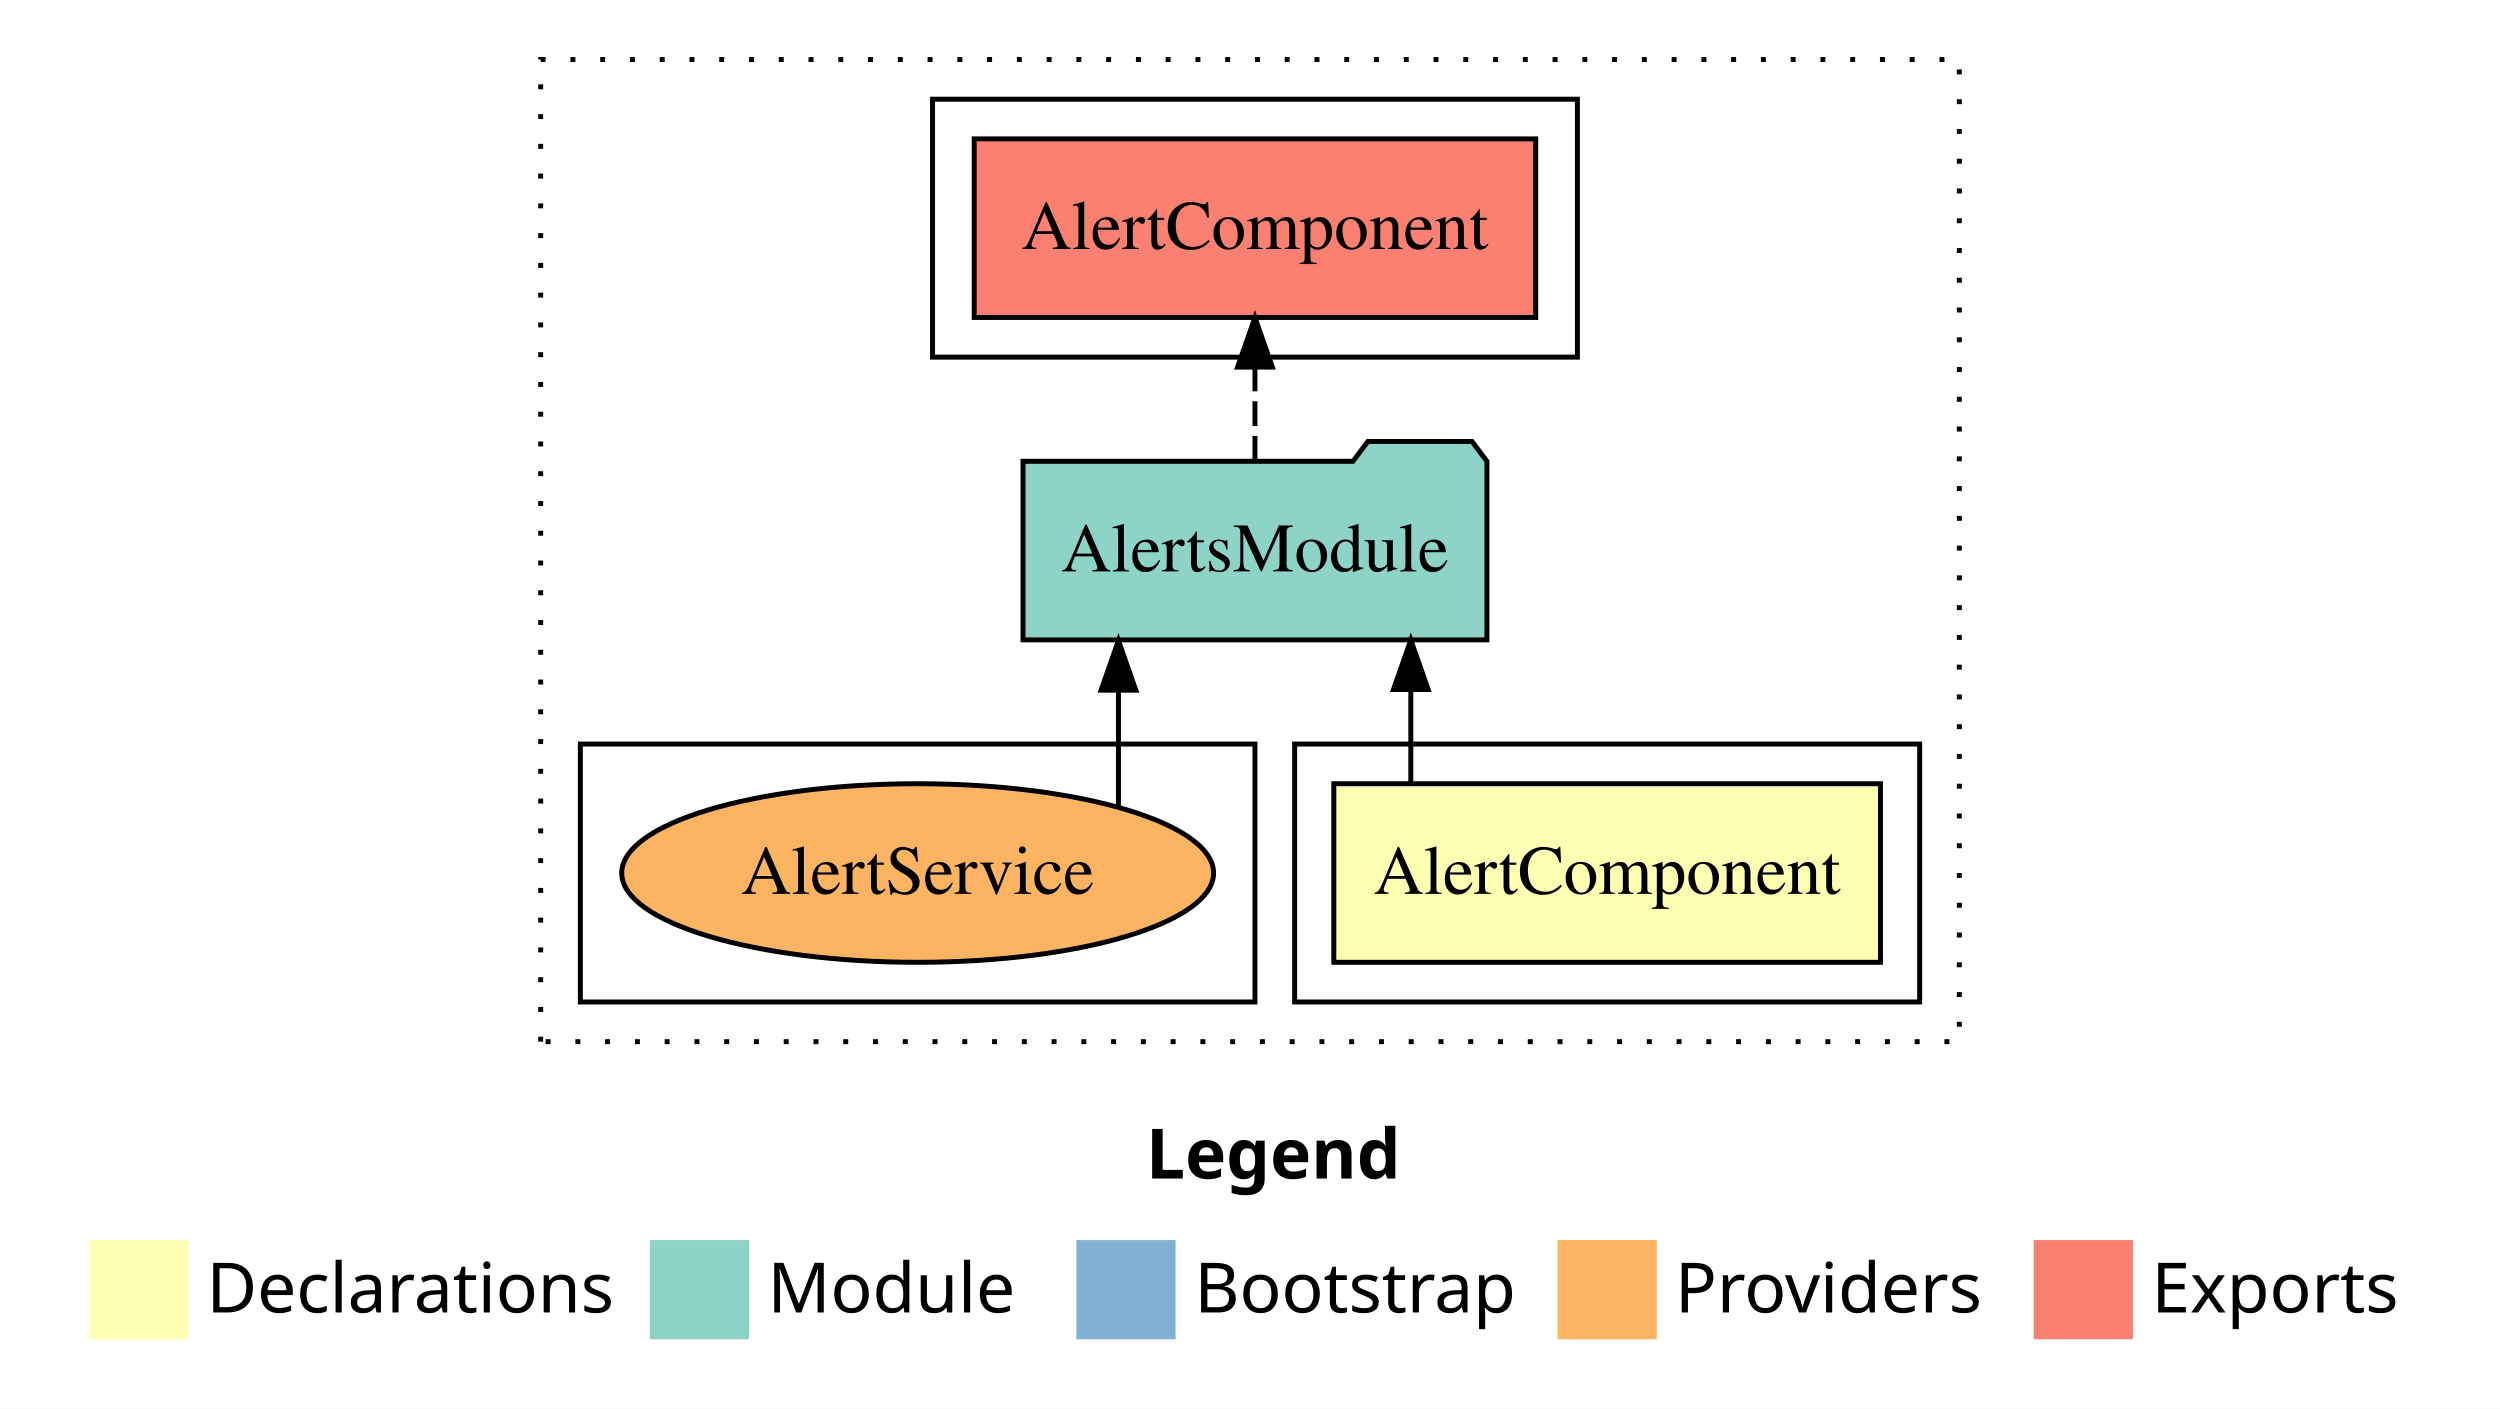
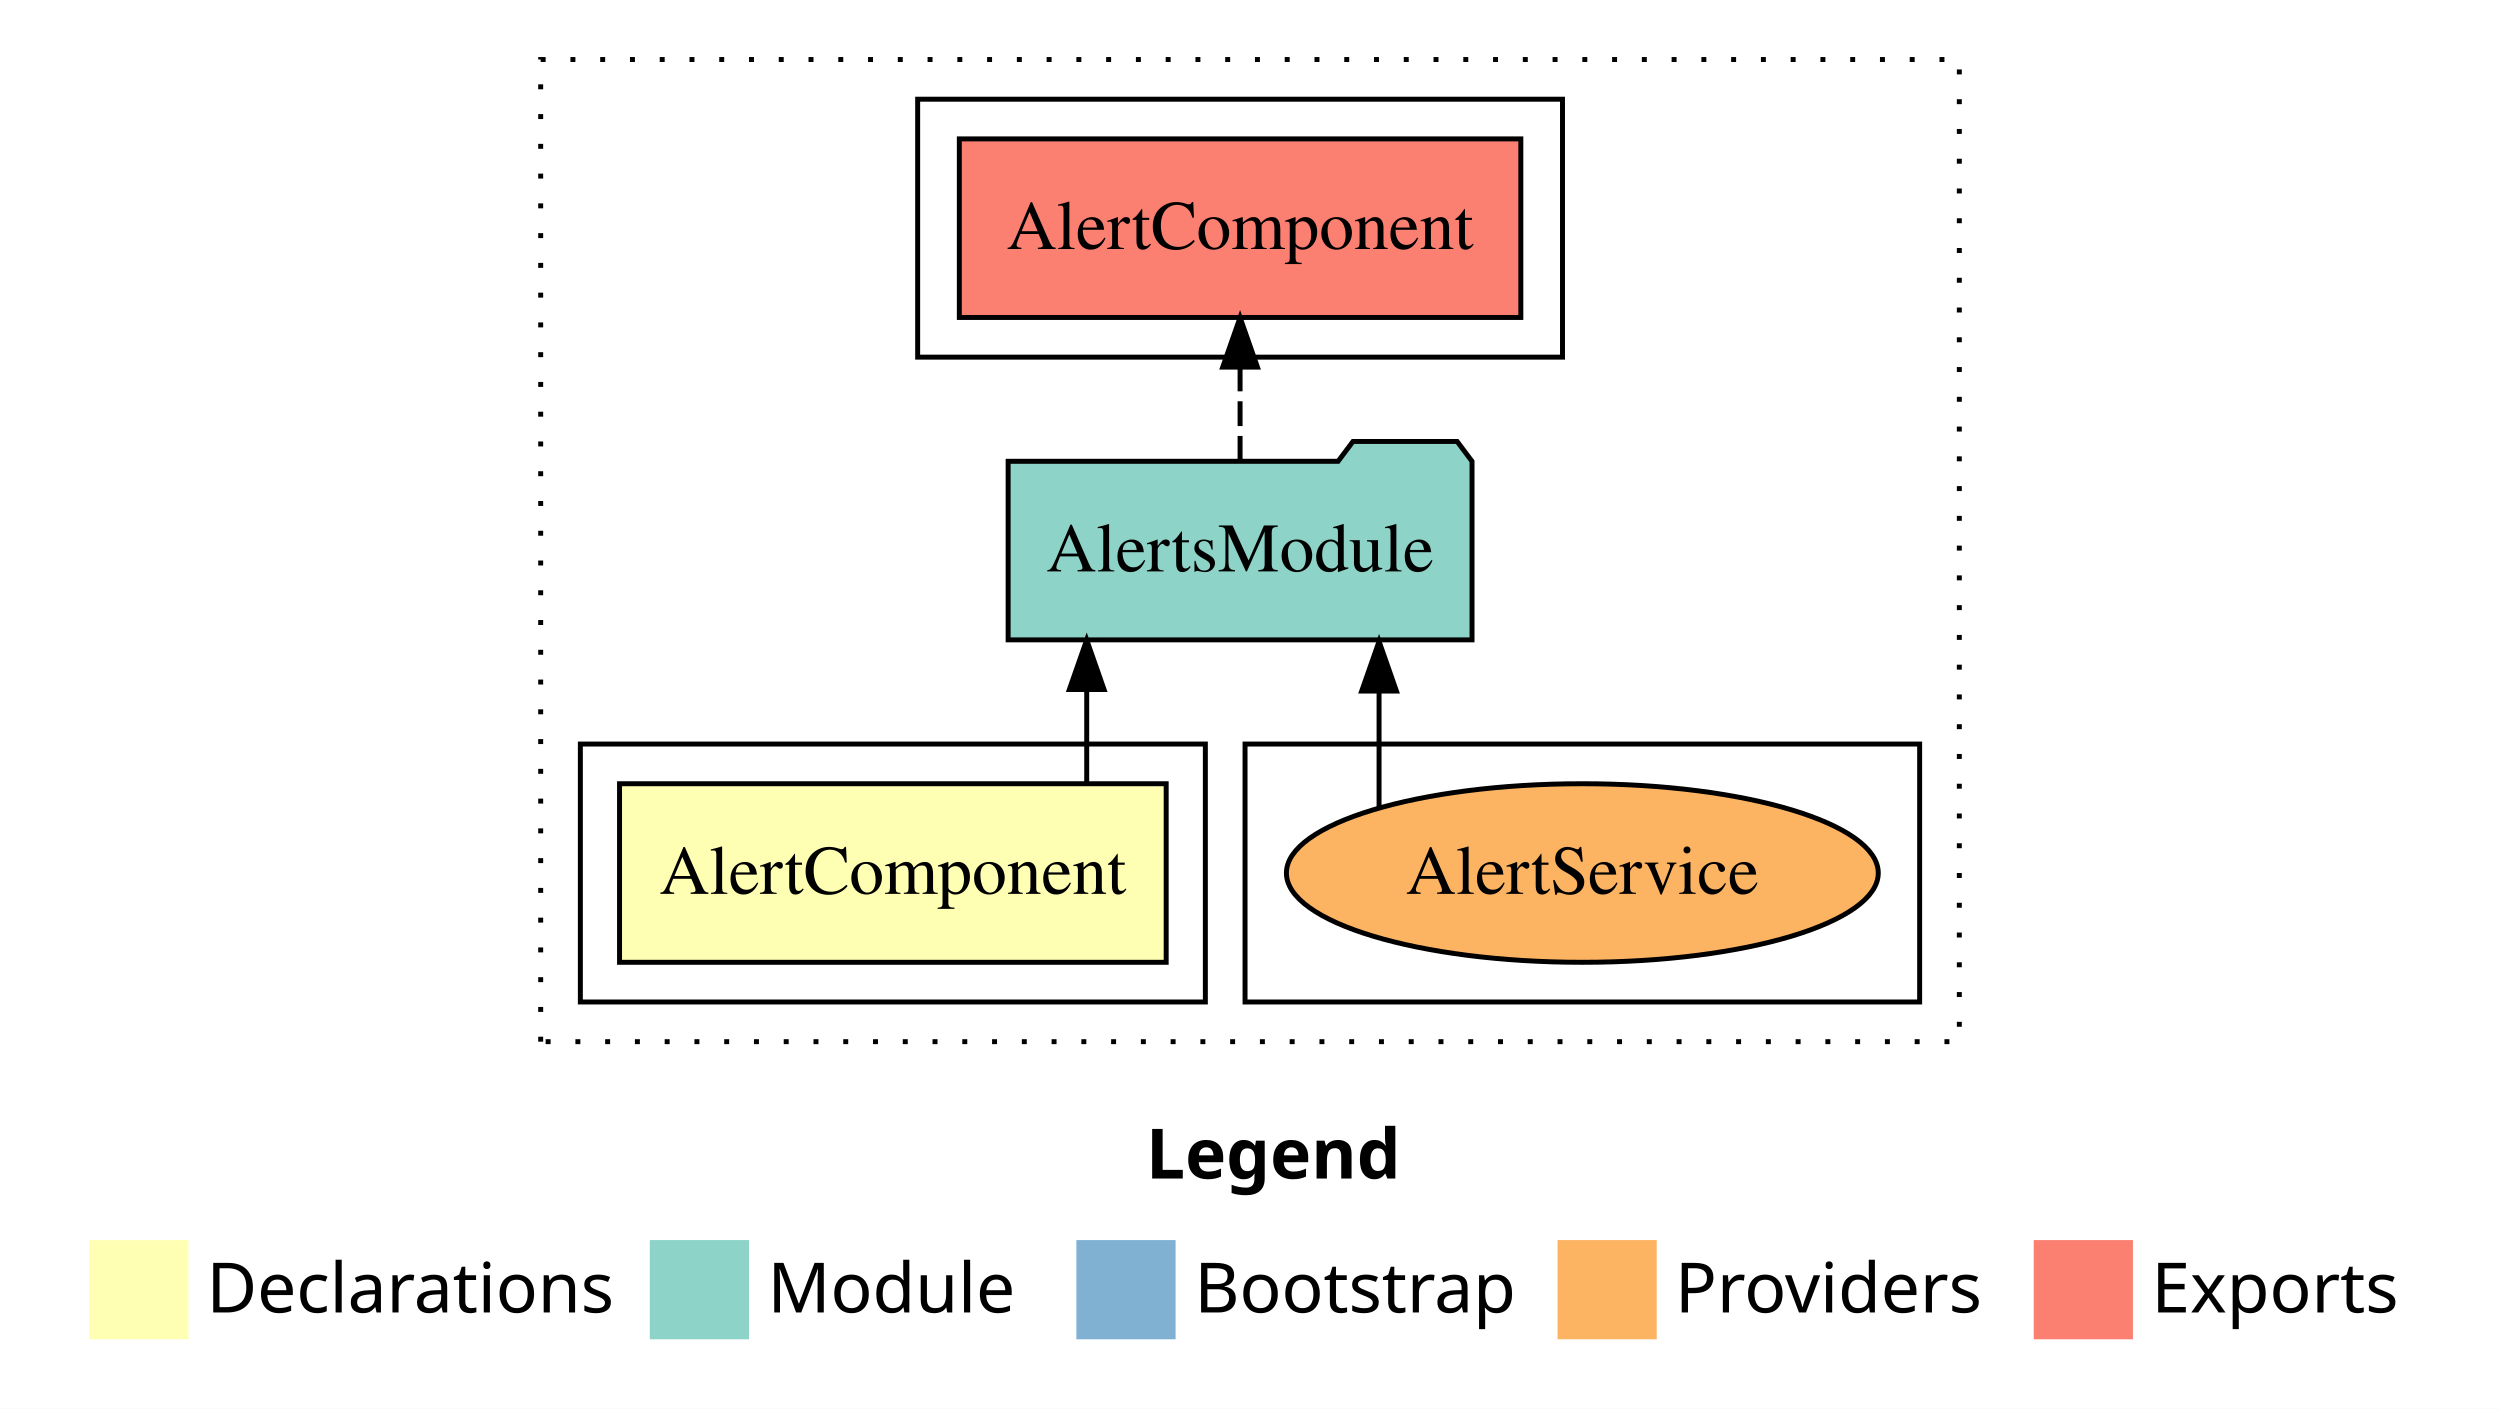
<svg xmlns="http://www.w3.org/2000/svg" width="504pt" height="284pt" viewBox="0.00 0.00 504.00 284.00">
  <g id="graph0" class="graph" transform="scale(1 1) rotate(0) translate(4 280)">
    <polygon fill="white" stroke="transparent" points="-4,4 -4,-280 500,-280 500,4 -4,4" />
    <text text-anchor="start" x="227.01" y="-42.4" font-family="sans-serif" font-weight="bold" font-size="14.00">Legend</text>
    <polygon fill="#ffffb3" stroke="transparent" points="14,-10 14,-30 34,-30 34,-10 14,-10" />
    <text text-anchor="start" x="37.63" y="-15.4" font-family="sans-serif" font-size="14.00">  Declarations</text>
    <polygon fill="#8dd3c7" stroke="transparent" points="127,-10 127,-30 147,-30 147,-10 127,-10" />
    <text text-anchor="start" x="150.73" y="-15.4" font-family="sans-serif" font-size="14.00">  Module</text>
    <polygon fill="#80b1d3" stroke="transparent" points="213,-10 213,-30 233,-30 233,-10 213,-10" />
    <text text-anchor="start" x="236.78" y="-15.4" font-family="sans-serif" font-size="14.00">  Bootstrap</text>
    <polygon fill="#fdb462" stroke="transparent" points="310,-10 310,-30 330,-30 330,-10 310,-10" />
    <text text-anchor="start" x="333.67" y="-15.4" font-family="sans-serif" font-size="14.00">  Providers</text>
    <polygon fill="#fb8072" stroke="transparent" points="406,-10 406,-30 426,-30 426,-10 406,-10" />
    <text text-anchor="start" x="429.73" y="-15.4" font-family="sans-serif" font-size="14.00">  Exports</text>
    <g id="clust1" class="cluster">
      <polygon fill="none" stroke="black" stroke-dasharray="1,5" points="105,-70 105,-268 391,-268 391,-70 105,-70" />
    </g>
+     <g id="clust7" class="cluster">
+       <polygon fill="none" stroke="black" points="247,-78 247,-130 383,-130 383,-78 247,-78" />
+     </g>
    <g id="clust2" class="cluster">
-       <polygon fill="none" stroke="black" points="257,-78 257,-130 383,-130 383,-78 257,-78" />
+       <polygon fill="none" stroke="black" points="113,-78 113,-130 239,-130 239,-78 113,-78" />
    </g>
    <g id="clust5" class="cluster">
-       <polygon fill="none" stroke="black" points="184,-208 184,-260 314,-260 314,-208 184,-208" />
-     </g>
-     <g id="clust7" class="cluster">
-       <polygon fill="none" stroke="black" points="113,-78 113,-130 249,-130 249,-78 113,-78" />
+       <polygon fill="none" stroke="black" points="181,-208 181,-260 311,-260 311,-208 181,-208" />
    </g>
    <g id="node1" class="node">
-       <polygon fill="#ffffb3" stroke="black" points="375.1,-122 264.9,-122 264.9,-86 375.1,-86 375.1,-122" />
-       <text text-anchor="middle" x="320" y="-99.8" font-family="Times,serif" font-size="14.00">AlertComponent</text>
+       <polygon fill="#ffffb3" stroke="black" points="231.1,-122 120.9,-122 120.9,-86 231.1,-86 231.1,-122" />
+       <text text-anchor="middle" x="176" y="-99.8" font-family="Times,serif" font-size="14.00">AlertComponent</text>
    </g>
    <g id="node2" class="node">
-       <polygon fill="#8dd3c7" stroke="black" points="295.76,-187 292.76,-191 271.76,-191 268.76,-187 202.24,-187 202.24,-151 295.76,-151 295.76,-187" />
-       <text text-anchor="middle" x="249" y="-164.8" font-family="Times,serif" font-size="14.00">AlertsModule</text>
+       <polygon fill="#8dd3c7" stroke="black" points="292.76,-187 289.76,-191 268.76,-191 265.76,-187 199.24,-187 199.24,-151 292.76,-151 292.76,-187" />
+       <text text-anchor="middle" x="246" y="-164.8" font-family="Times,serif" font-size="14.00">AlertsModule</text>
    </g>
    <g id="edge1" class="edge">
-       <path fill="none" stroke="black" d="M280.42,-122.11C280.42,-122.11 280.42,-140.99 280.42,-140.99" />
-       <polygon fill="black" stroke="black" points="276.92,-140.99 280.42,-150.99 283.92,-140.99 276.92,-140.99" />
+       <path fill="none" stroke="black" d="M215.08,-122.11C215.08,-122.11 215.08,-140.99 215.08,-140.99" />
+       <polygon fill="black" stroke="black" points="211.58,-140.99 215.08,-150.99 218.58,-140.99 211.58,-140.99" />
    </g>
    <g id="node3" class="node">
-       <polygon fill="#fb8072" stroke="black" points="305.6,-252 192.4,-252 192.4,-216 305.6,-216 305.6,-252" />
-       <text text-anchor="middle" x="249" y="-229.8" font-family="Times,serif" font-size="14.00">AlertComponent </text>
+       <polygon fill="#fb8072" stroke="black" points="302.6,-252 189.4,-252 189.4,-216 302.6,-216 302.6,-252" />
+       <text text-anchor="middle" x="246" y="-229.8" font-family="Times,serif" font-size="14.00">AlertComponent </text>
    </g>
    <g id="edge2" class="edge">
-       <path fill="none" stroke="black" stroke-dasharray="5,2" d="M249,-187.11C249,-187.11 249,-205.99 249,-205.99" />
-       <polygon fill="black" stroke="black" points="245.5,-205.99 249,-215.99 252.5,-205.99 245.5,-205.99" />
+       <path fill="none" stroke="black" stroke-dasharray="5,2" d="M246,-187.11C246,-187.11 246,-205.99 246,-205.99" />
+       <polygon fill="black" stroke="black" points="242.5,-205.99 246,-215.99 249.5,-205.99 242.5,-205.99" />
    </g>
    <g id="node4" class="node">
-       <ellipse fill="#fdb462" stroke="black" cx="181" cy="-104" rx="59.66" ry="18" />
-       <text text-anchor="middle" x="181" y="-99.8" font-family="Times,serif" font-size="14.00">AlertService</text>
+       <ellipse fill="#fdb462" stroke="black" cx="315" cy="-104" rx="59.66" ry="18" />
+       <text text-anchor="middle" x="315" y="-99.8" font-family="Times,serif" font-size="14.00">AlertService</text>
    </g>
    <g id="edge3" class="edge">
-       <path fill="none" stroke="black" d="M221.48,-117.47C221.48,-117.47 221.48,-140.86 221.48,-140.86" />
-       <polygon fill="black" stroke="black" points="217.98,-140.86 221.48,-150.86 224.98,-140.86 217.98,-140.86" />
+       <path fill="none" stroke="black" d="M274.02,-117.15C274.02,-117.15 274.02,-140.69 274.02,-140.69" />
+       <polygon fill="black" stroke="black" points="270.52,-140.69 274.02,-150.69 277.52,-140.69 270.52,-140.69" />
    </g>
  </g>
</svg>
